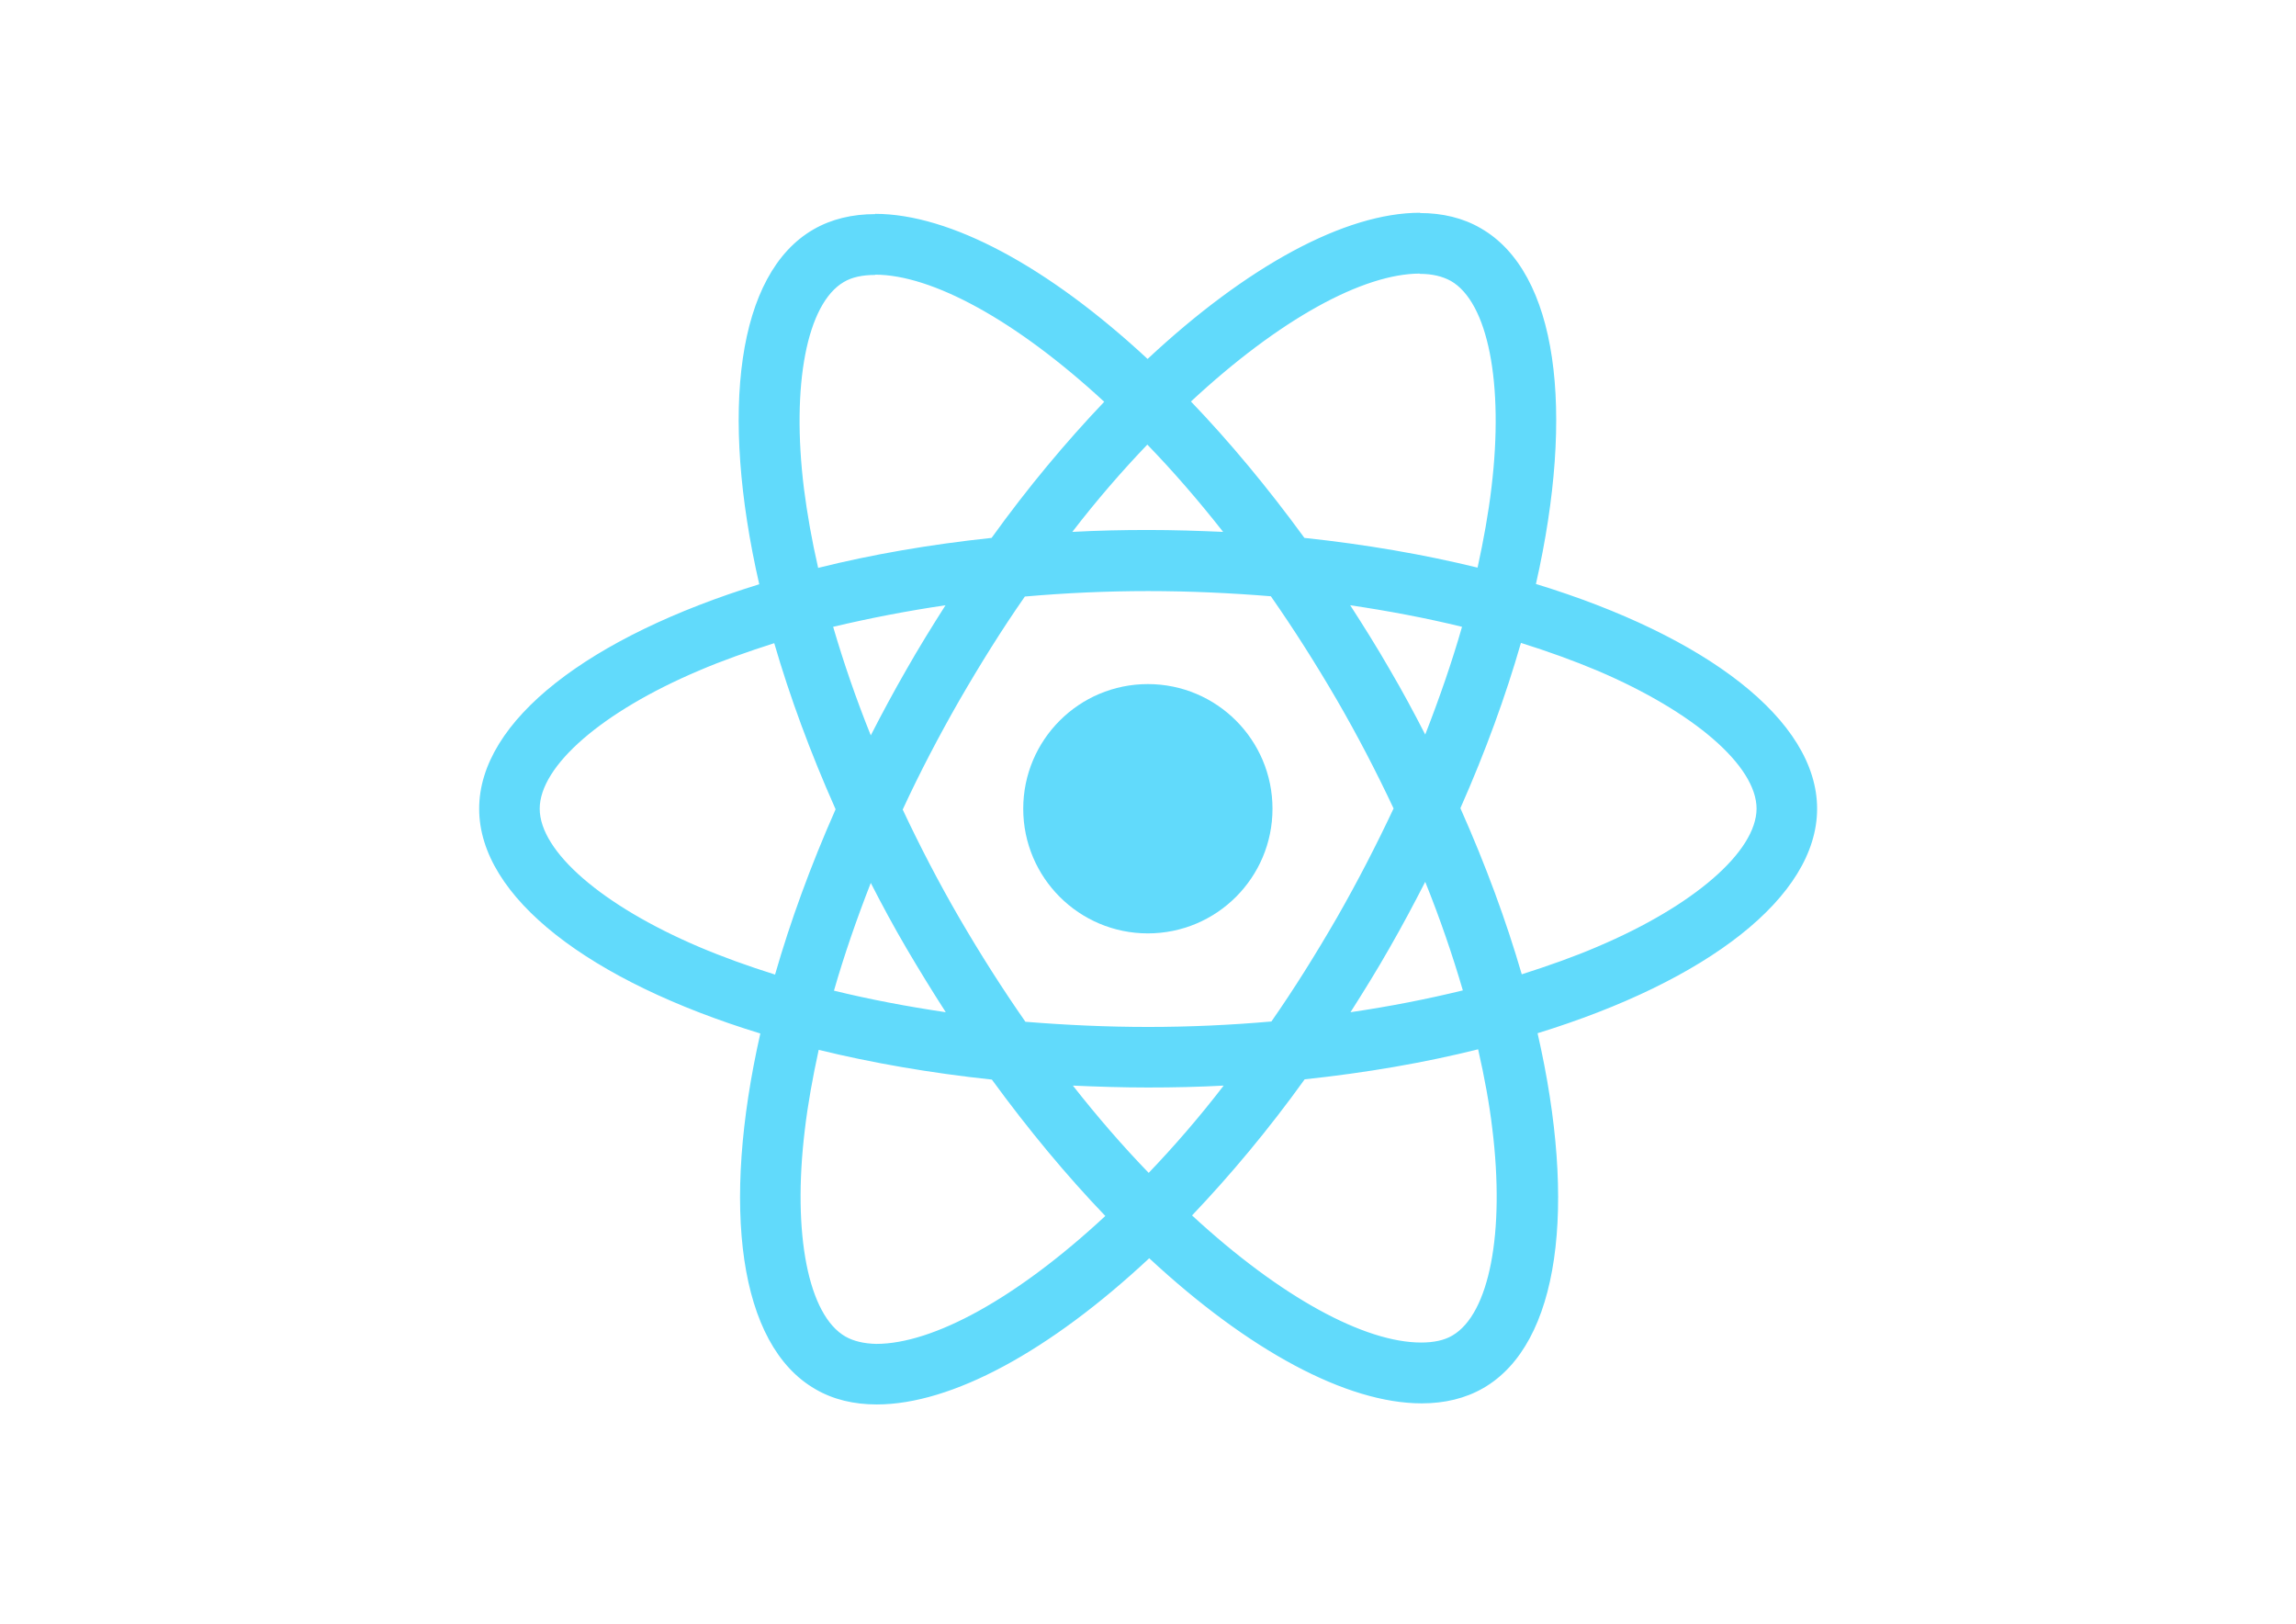
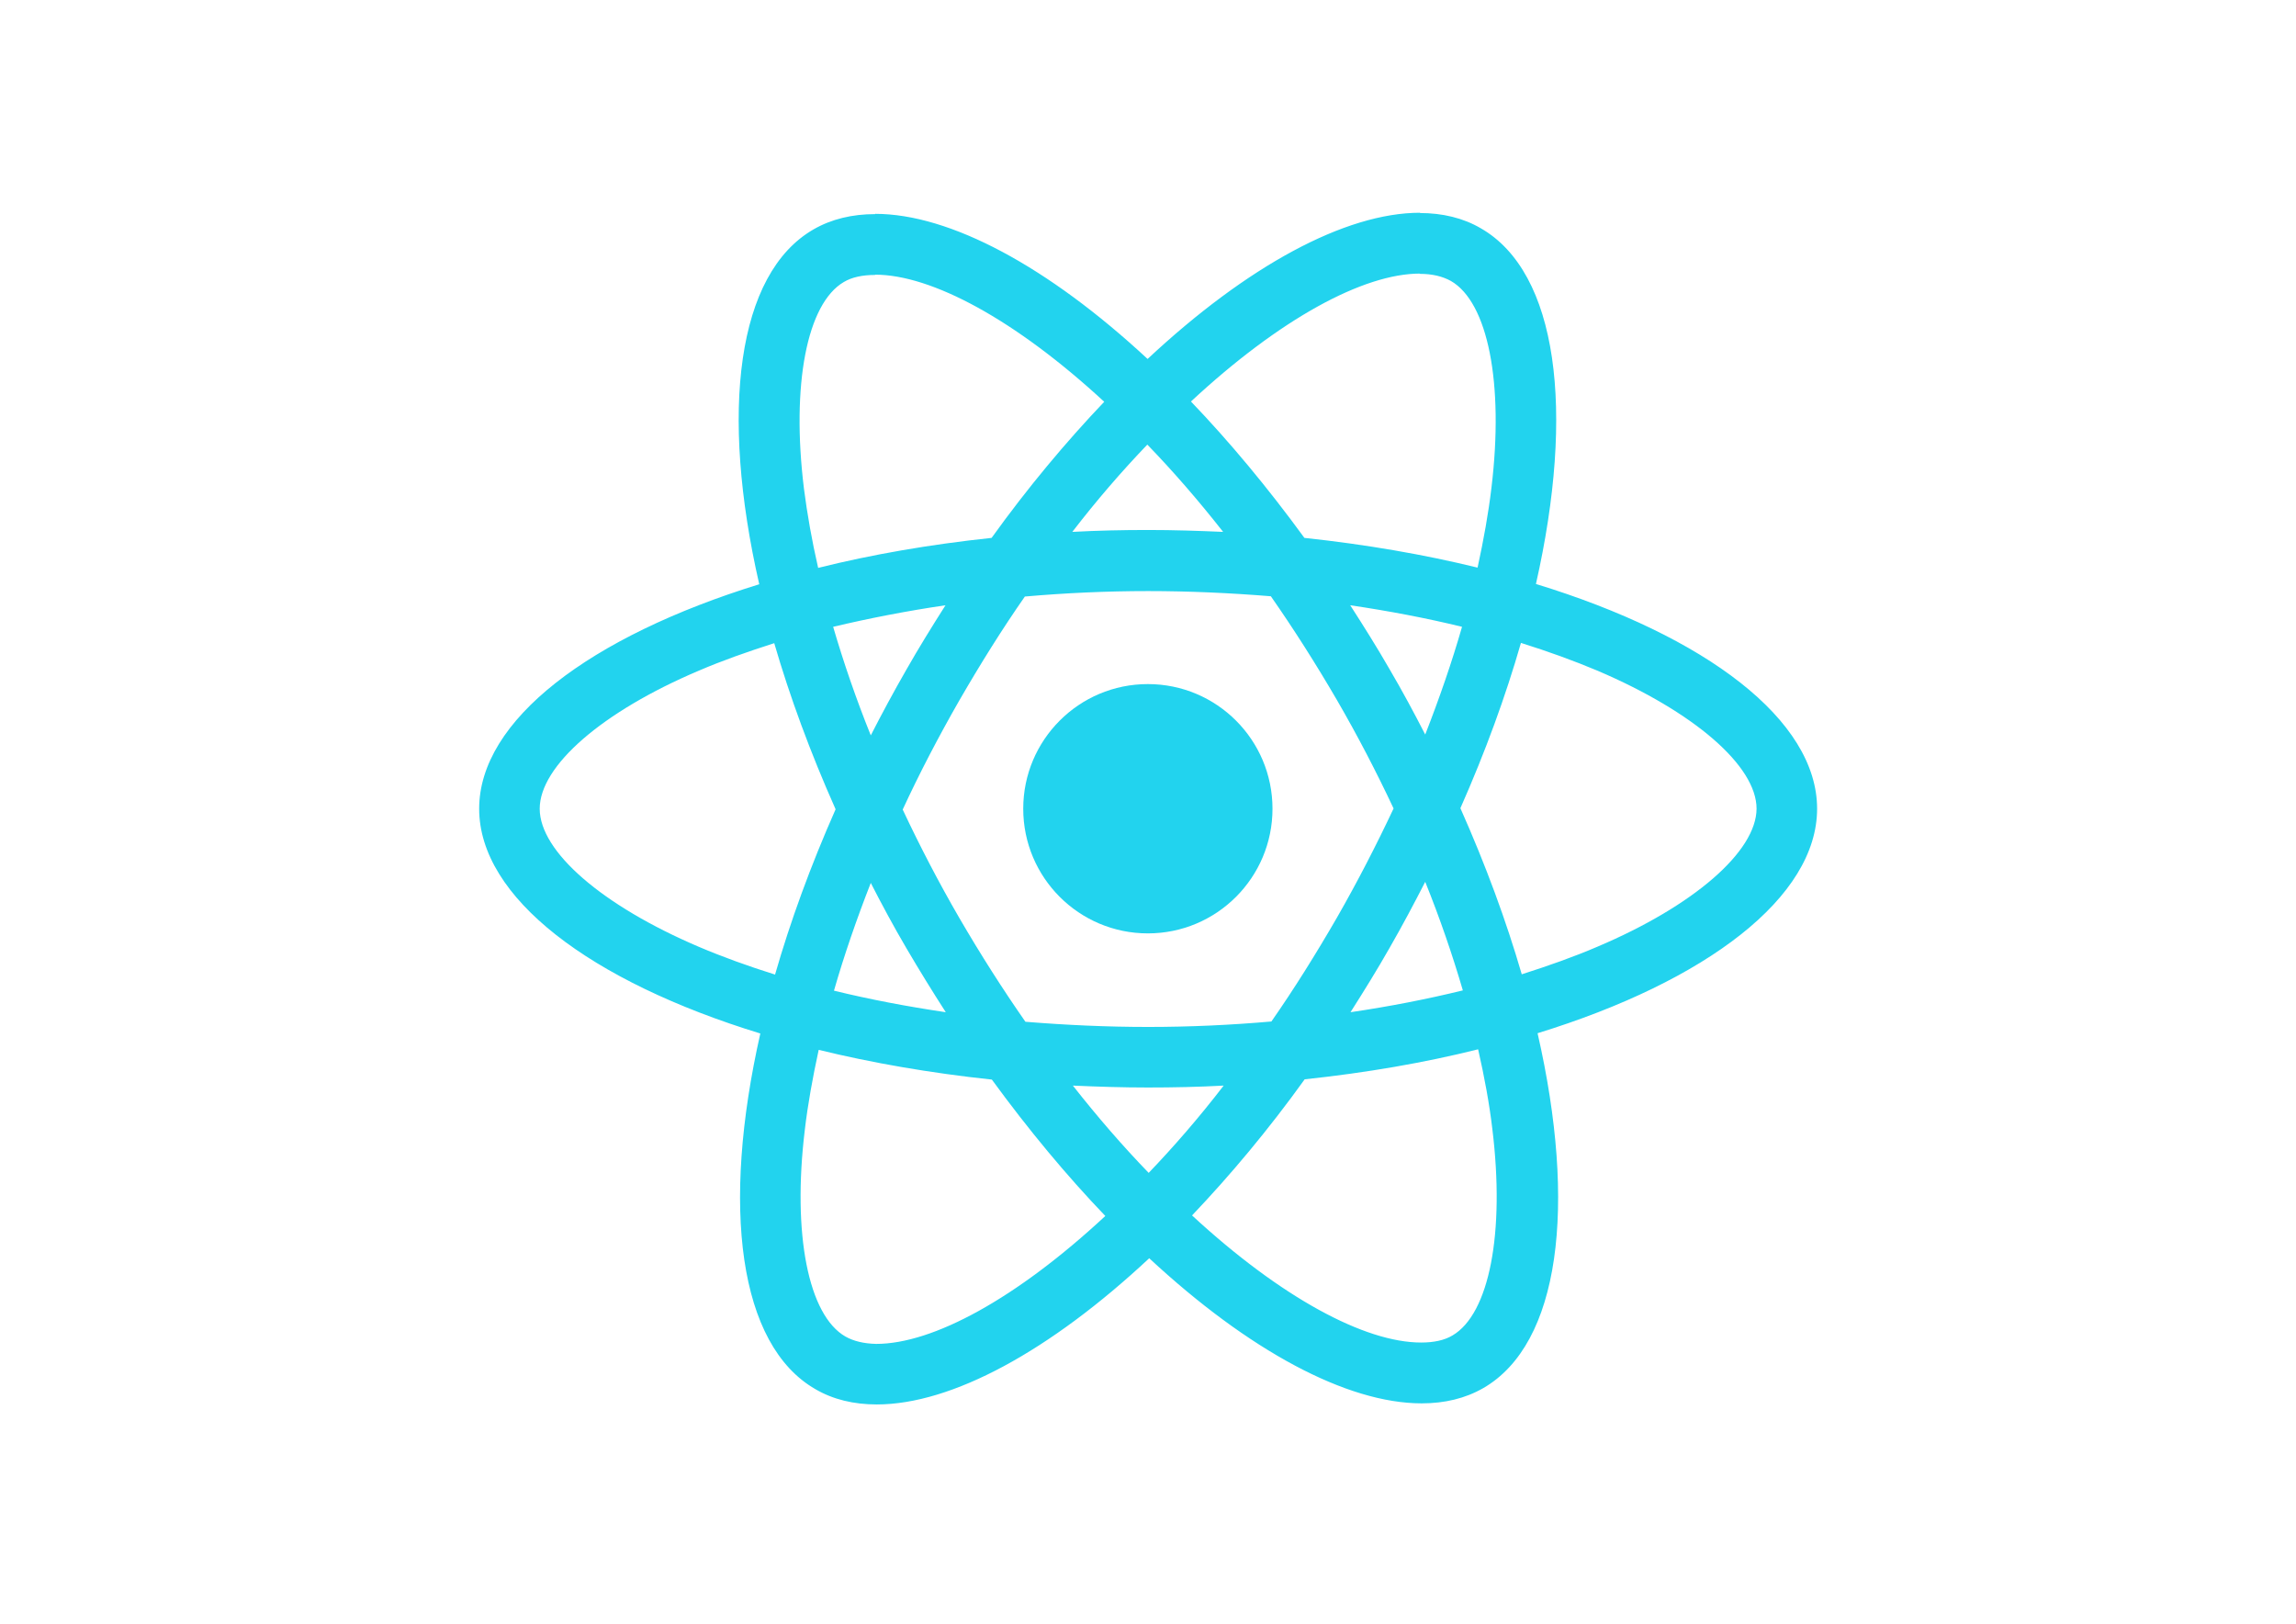
<svg xmlns="http://www.w3.org/2000/svg" viewBox="0 0 841.9 595.3">
-   <g fill="#61DAFB">
+   <g fill="rgb(34, 211, 238)">
    <path d="M666.3 296.5c0-32.5-40.7-63.3-103.1-82.4 14.4-63.6 8-114.2-20.2-130.4-6.5-3.8-14.1-5.6-22.4-5.6v22.3c4.6 0 8.3.9 11.4 2.6 13.6 7.8 19.5 37.5 14.9 75.7-1.1 9.4-2.9 19.3-5.1 29.4-19.6-4.8-41-8.5-63.5-10.9-13.5-18.5-27.5-35.3-41.6-50 32.6-30.3 63.2-46.9 84-46.9V78c-27.5 0-63.5 19.6-99.9 53.6-36.4-33.8-72.4-53.2-99.9-53.2v22.3c20.7 0 51.4 16.5 84 46.6-14 14.7-28 31.4-41.3 49.9-22.6 2.4-44 6.1-63.6 11-2.3-10-4-19.7-5.2-29-4.7-38.2 1.1-67.9 14.6-75.8 3-1.8 6.9-2.6 11.5-2.6V78.5c-8.4 0-16 1.8-22.6 5.6-28.1 16.2-34.4 66.7-19.9 130.1-62.2 19.2-102.7 49.9-102.7 82.3 0 32.5 40.7 63.3 103.1 82.4-14.4 63.6-8 114.2 20.2 130.4 6.5 3.8 14.1 5.6 22.5 5.6 27.5 0 63.5-19.6 99.9-53.6 36.4 33.8 72.4 53.2 99.9 53.2 8.4 0 16-1.8 22.6-5.6 28.1-16.2 34.4-66.7 19.9-130.1 62-19.1 102.5-49.9 102.5-82.3zm-130.2-66.7c-3.7 12.9-8.3 26.2-13.5 39.5-4.1-8-8.4-16-13.1-24-4.6-8-9.5-15.8-14.4-23.4 14.2 2.1 27.9 4.7 41 7.9zm-45.8 106.5c-7.8 13.5-15.8 26.3-24.1 38.2-14.9 1.3-30 2-45.2 2-15.1 0-30.2-.7-45-1.9-8.3-11.9-16.4-24.6-24.2-38-7.6-13.1-14.5-26.4-20.8-39.8 6.2-13.4 13.2-26.8 20.7-39.9 7.8-13.5 15.8-26.3 24.1-38.2 14.9-1.3 30-2 45.2-2 15.1 0 30.2.7 45 1.9 8.3 11.9 16.4 24.6 24.2 38 7.6 13.1 14.5 26.4 20.8 39.8-6.3 13.4-13.2 26.8-20.7 39.9zm32.3-13c5.4 13.4 10 26.8 13.8 39.8-13.1 3.2-26.9 5.9-41.2 8 4.9-7.7 9.8-15.6 14.4-23.7 4.6-8 8.9-16.1 13-24.1zM421.2 430c-9.3-9.6-18.6-20.3-27.8-32 9 .4 18.2.7 27.5.7 9.4 0 18.7-.2 27.8-.7-9 11.7-18.3 22.4-27.5 32zm-74.4-58.9c-14.2-2.1-27.9-4.7-41-7.9 3.7-12.9 8.3-26.2 13.5-39.5 4.1 8 8.4 16 13.1 24 4.7 8 9.5 15.8 14.4 23.4zM420.7 163c9.3 9.6 18.6 20.3 27.8 32-9-.4-18.2-.7-27.5-.7-9.4 0-18.7.2-27.8.7 9-11.7 18.3-22.4 27.5-32zm-74 58.9c-4.9 7.7-9.8 15.6-14.4 23.7-4.6 8-8.9 16-13 24-5.4-13.4-10-26.8-13.8-39.8 13.1-3.1 26.9-5.8 41.2-7.9zm-90.5 125.2c-35.4-15.1-58.3-34.9-58.3-50.6 0-15.7 22.9-35.6 58.3-50.6 8.6-3.7 18-7 27.7-10.1 5.7 19.6 13.2 40 22.5 60.9-9.2 20.8-16.6 41.1-22.2 60.6-9.9-3.1-19.3-6.5-28-10.2zM310 490c-13.6-7.8-19.5-37.5-14.9-75.7 1.1-9.4 2.9-19.3 5.1-29.4 19.6 4.8 41 8.5 63.5 10.9 13.5 18.5 27.5 35.3 41.6 50-32.6 30.3-63.2 46.9-84 46.9-4.5-.1-8.3-1-11.3-2.7zm237.2-76.2c4.7 38.2-1.1 67.9-14.6 75.8-3 1.8-6.9 2.6-11.5 2.6-20.7 0-51.4-16.5-84-46.6 14-14.7 28-31.4 41.3-49.9 22.6-2.4 44-6.1 63.6-11 2.3 10.1 4.1 19.8 5.2 29.1zm38.5-66.7c-8.6 3.7-18 7-27.7 10.1-5.7-19.6-13.2-40-22.5-60.9 9.2-20.8 16.6-41.1 22.2-60.6 9.9 3.1 19.3 6.5 28.1 10.2 35.4 15.1 58.3 34.9 58.3 50.6-.1 15.7-23 35.6-58.4 50.6zM320.8 78.4z" />
    <circle cx="420.9" cy="296.5" r="45.7" />
    <path d="M520.5 78.1z" />
  </g>
</svg>
